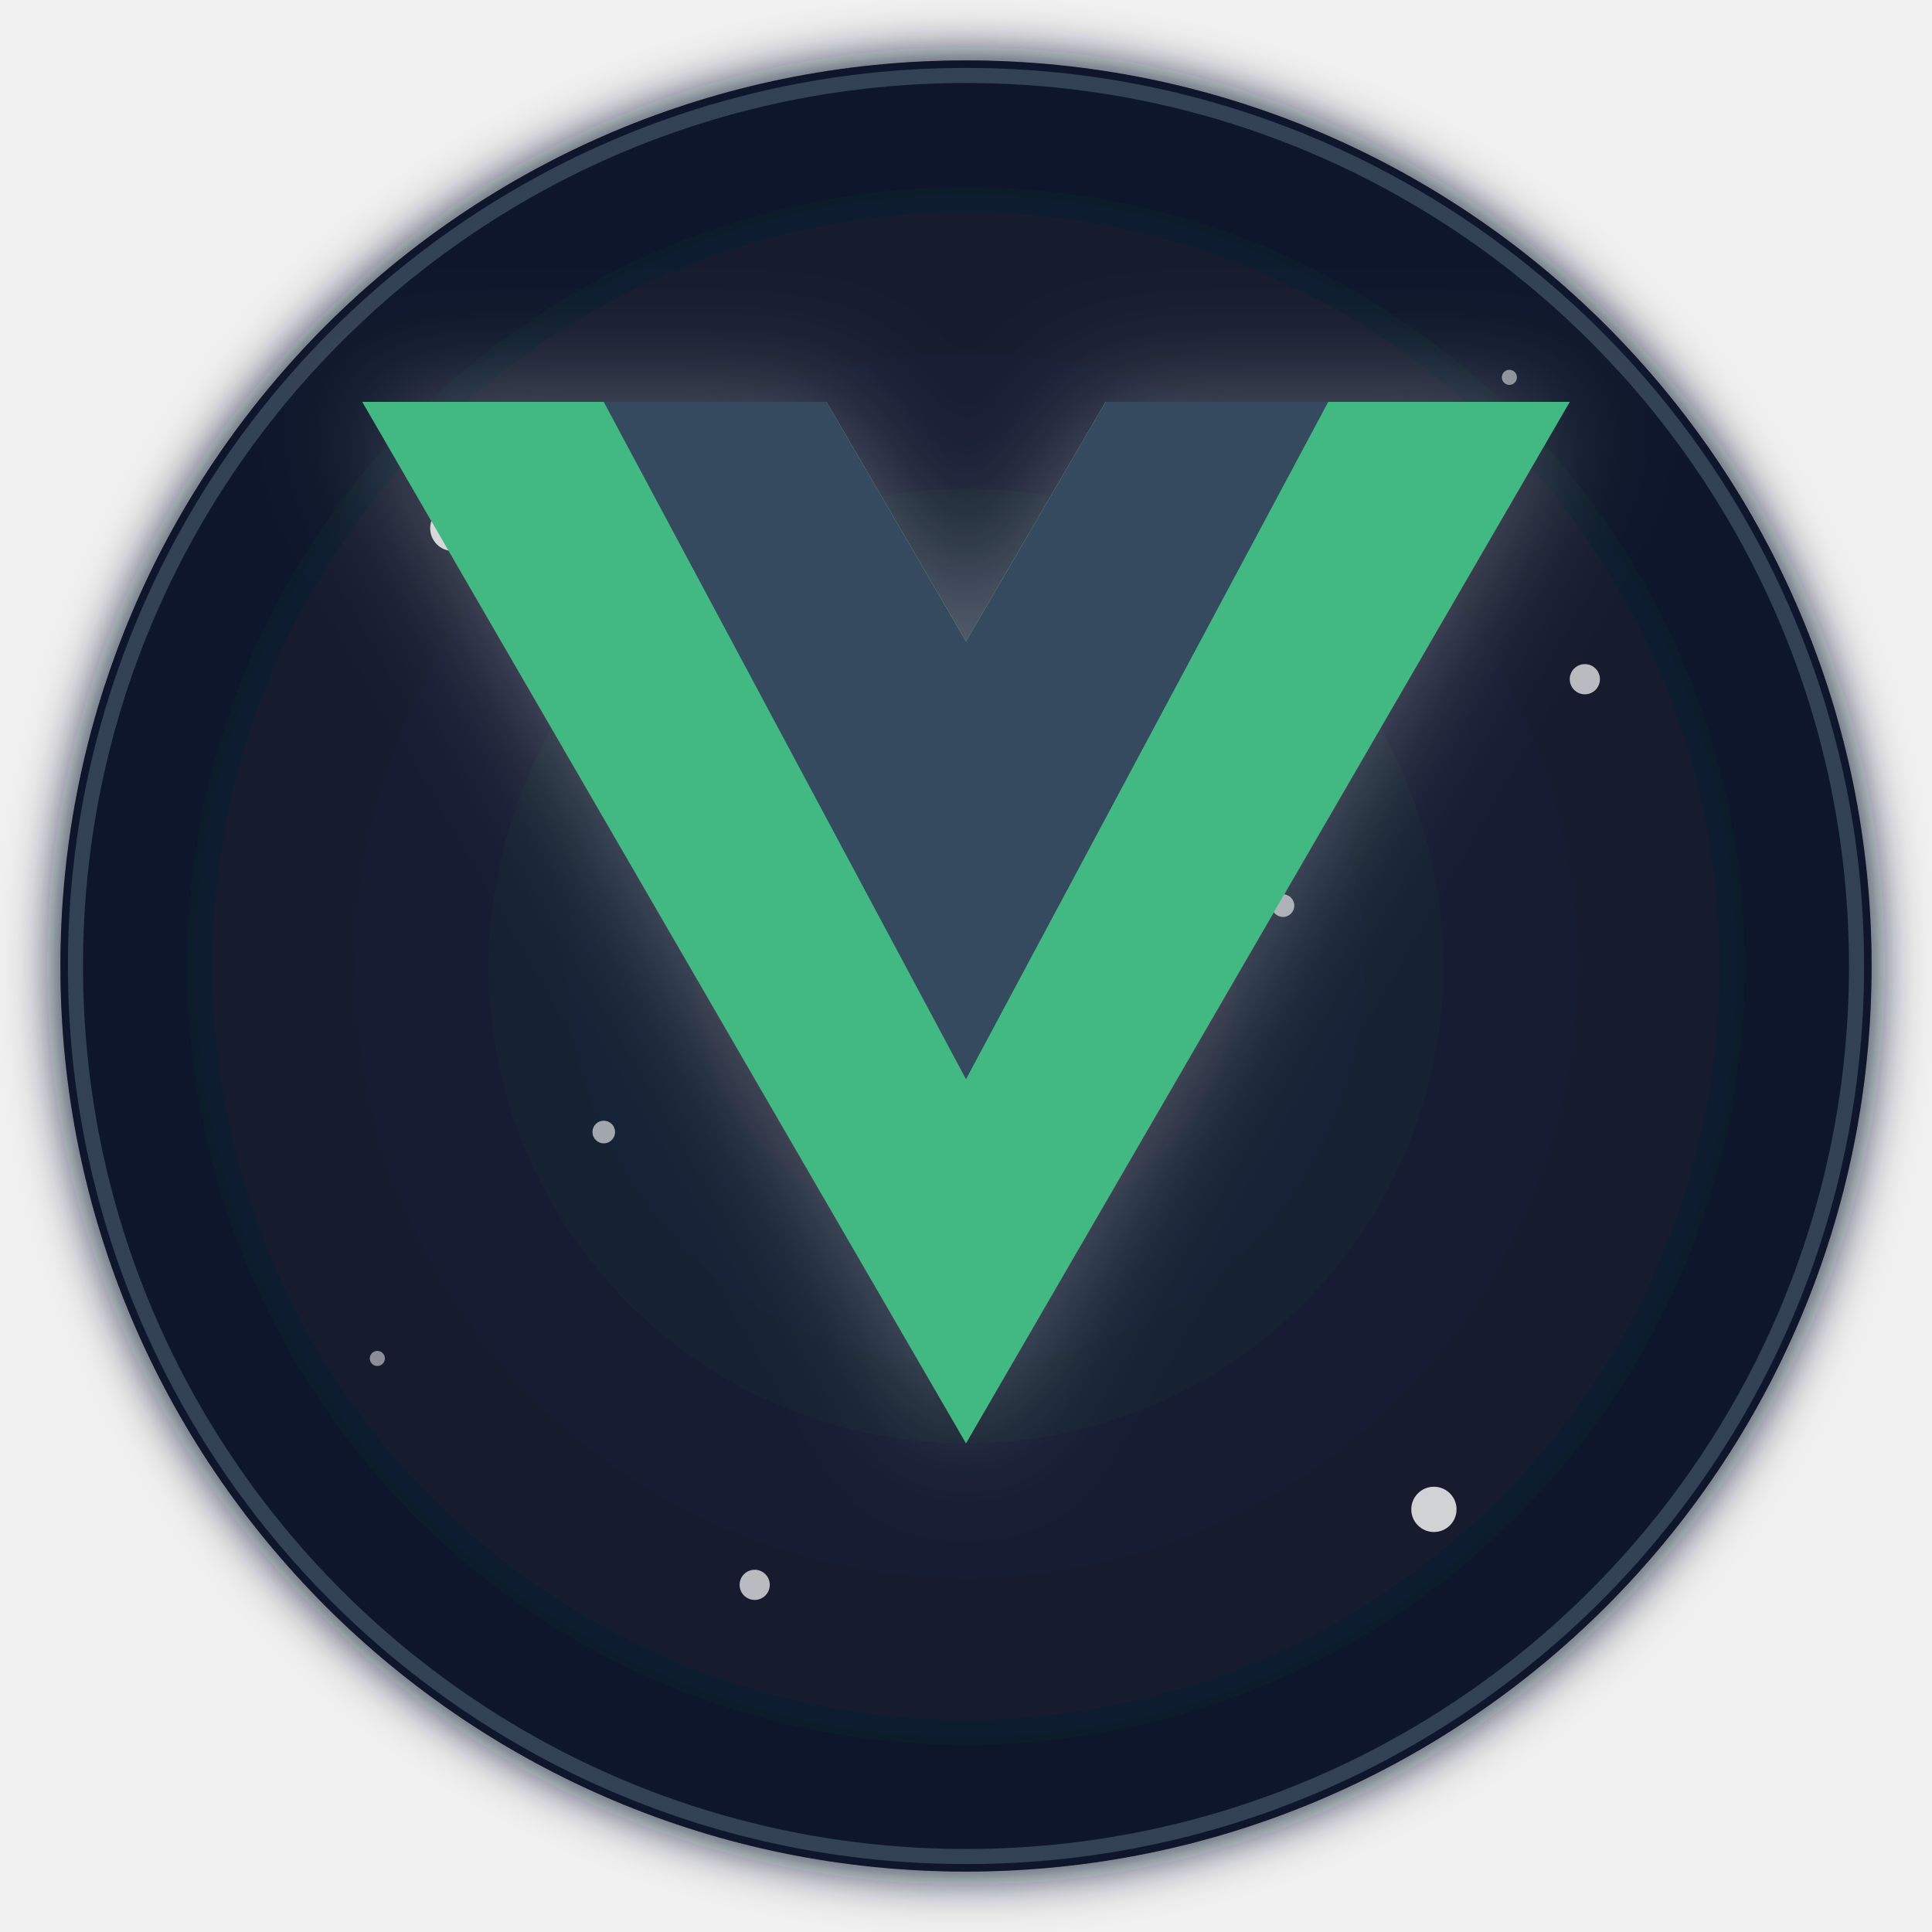
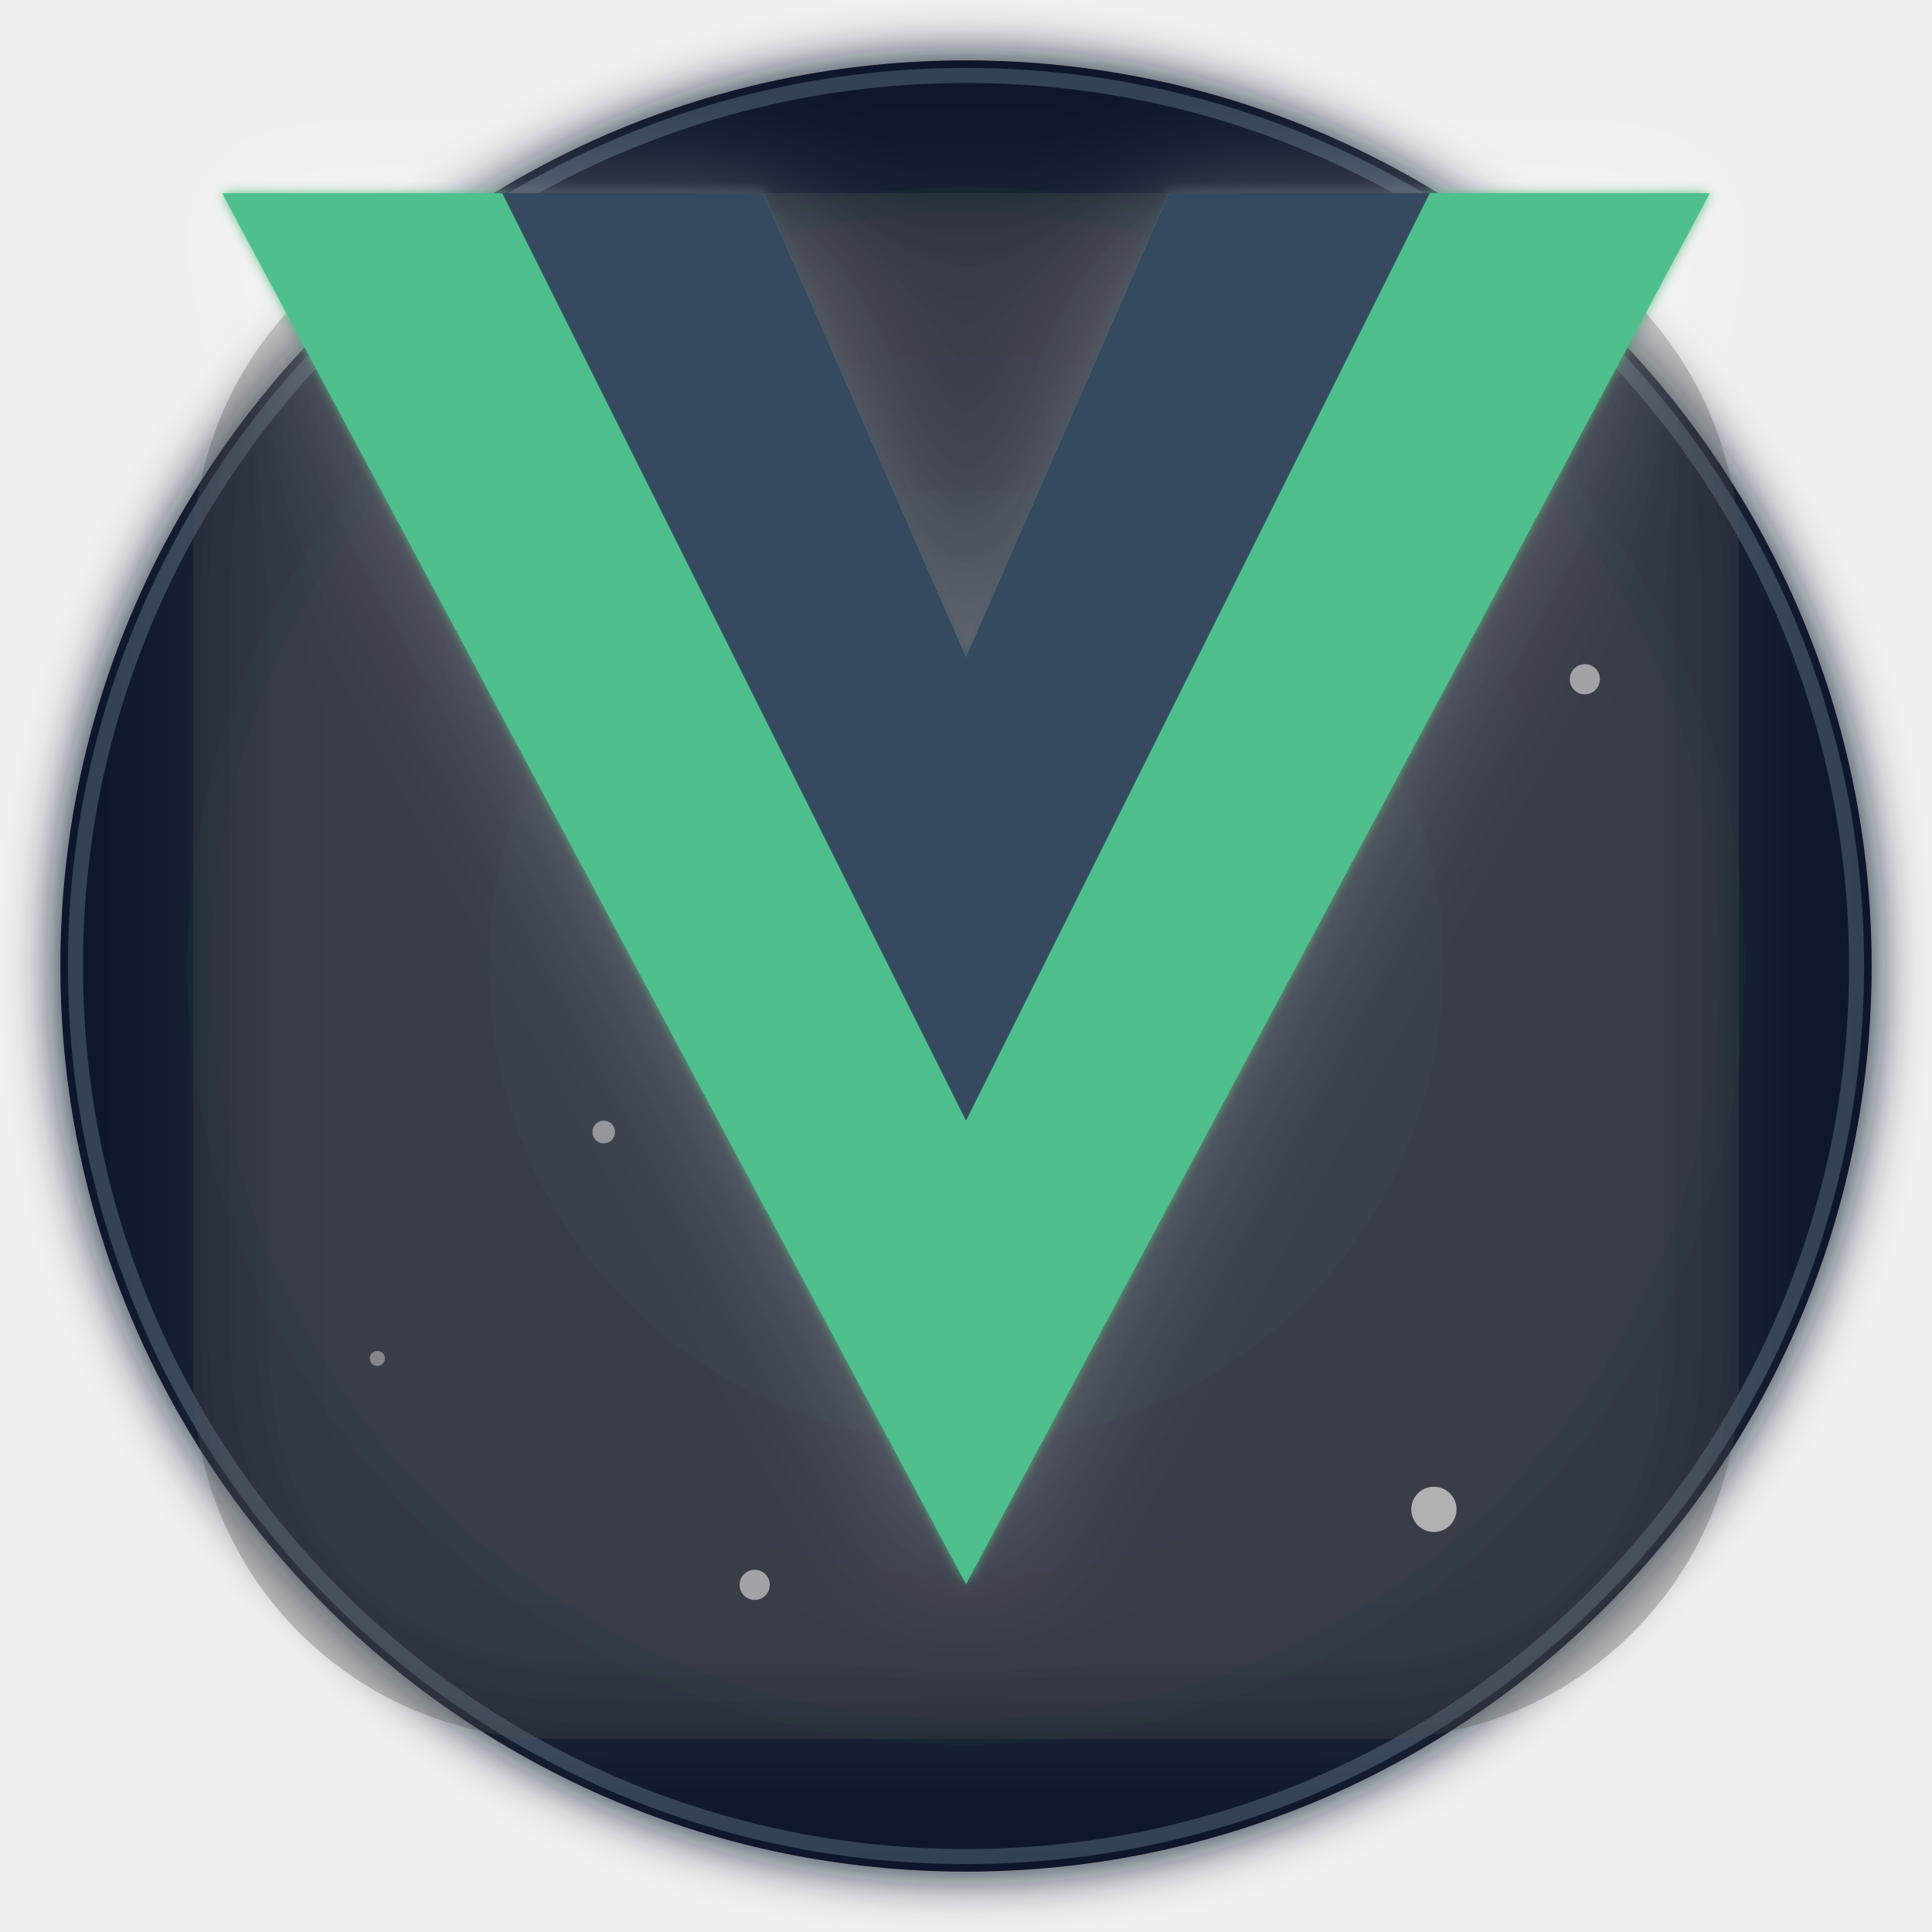
<svg xmlns="http://www.w3.org/2000/svg" width="256" height="256" viewBox="0 0 256 256" fill="none">
  <defs>
    <radialGradient id="grad1" cx="50%" cy="50%" r="50%" fx="50%" fy="50%">
      <stop offset="0%" style="stop-color:#1e293b;stop-opacity:1" />
      <stop offset="100%" style="stop-color:#0f172a;stop-opacity:1" />
    </radialGradient>
    <filter id="glow">
      <feGaussianBlur stdDeviation="3.5" result="coloredBlur" />
      <feMerge>
        <feMergeNode in="coloredBlur" />
        <feMergeNode in="SourceGraphic" />
      </feMerge>
    </filter>
  </defs>
  <circle cx="128" cy="128" r="120" fill="url(#grad1)" filter="url(#glow)" />
  <circle cx="128" cy="128" r="118" fill="transparent" stroke="#334155" stroke-width="2" />
  <circle cx="60" cy="70" r="3" fill="white" opacity="0.8" />
  <circle cx="190" cy="200" r="3" fill="white" opacity="0.8" />
  <circle cx="100" cy="210" r="2" fill="white" opacity="0.7" />
  <circle cx="210" cy="90" r="2" fill="white" opacity="0.7" />
  <circle cx="80" cy="150" r="1.5" fill="white" opacity="0.6" />
  <circle cx="170" cy="120" r="1.5" fill="white" opacity="0.6" />
  <circle cx="50" cy="180" r="1" fill="white" opacity="0.5" />
  <circle cx="200" cy="50" r="1" fill="white" opacity="0.5" />
  <g style="filter: drop-shadow(0 0 8px rgba(255, 255, 255, 0.3));">
-     <g transform="translate(128, 128) scale(1.25) translate(-64, -64)">
-       <path d="M78.8 4.2 64 29.6 49.2 4.2H0l64 110.4L128 4.2z" fill="#42b883" />
-       <path d="M78.8 4.2 64 29.6 49.2 4.2H25.6L64 76l38.4-71.8z" fill="#35495e" />
+     <g transform="translate(128, 128) scale(0.8) translate(-128, -128)">
+       <rect width="256" height="256" rx="60" fill="#1a1a1a" opacity="0.3" />
+       <g filter="url(#vueGlow)">
+         <path d="M204.8 0h46.4L128 230.4 4.8 0h89.6L128 76.8 161.6 0z" fill="#4FC08D">
+           <animate attributeName="fill" values="#4FC08D;#45B883;#4FC08D" dur="8s" repeatCount="indefinite" />
+         </path>
+         <path d="M128 76.8L94.4 0H51.2L128 153.6 204.8 0h-43.2z" fill="#35495E">
+           <animate attributeName="fill" values="#35495E;#2C3E50;#35495E" dur="8s" repeatCount="indefinite" />
+         </path>
+       </g>
+       <circle cx="64" cy="64" r="2" fill="#4FC08D" opacity="0.4">
+         <animate attributeName="opacity" values="0.4;0.8;0.4" dur="3s" repeatCount="indefinite" />
+       </circle>
+       <circle cx="192" cy="64" r="2" fill="#4FC08D" opacity="0.4">
+         <animate attributeName="opacity" values="0.4;0.8;0.4" dur="3s" begin="1s" repeatCount="indefinite" />
+       </circle>
+       <defs>
+         <filter id="vueGlow">
+           <feGaussianBlur stdDeviation="1" result="coloredBlur" />
+           <feMerge>
+             <feMergeNode in="coloredBlur" />
+             <feMergeNode in="SourceGraphic" />
+           </feMerge>
+         </filter>
+       </defs>
    </g>
  </g>
</svg>
